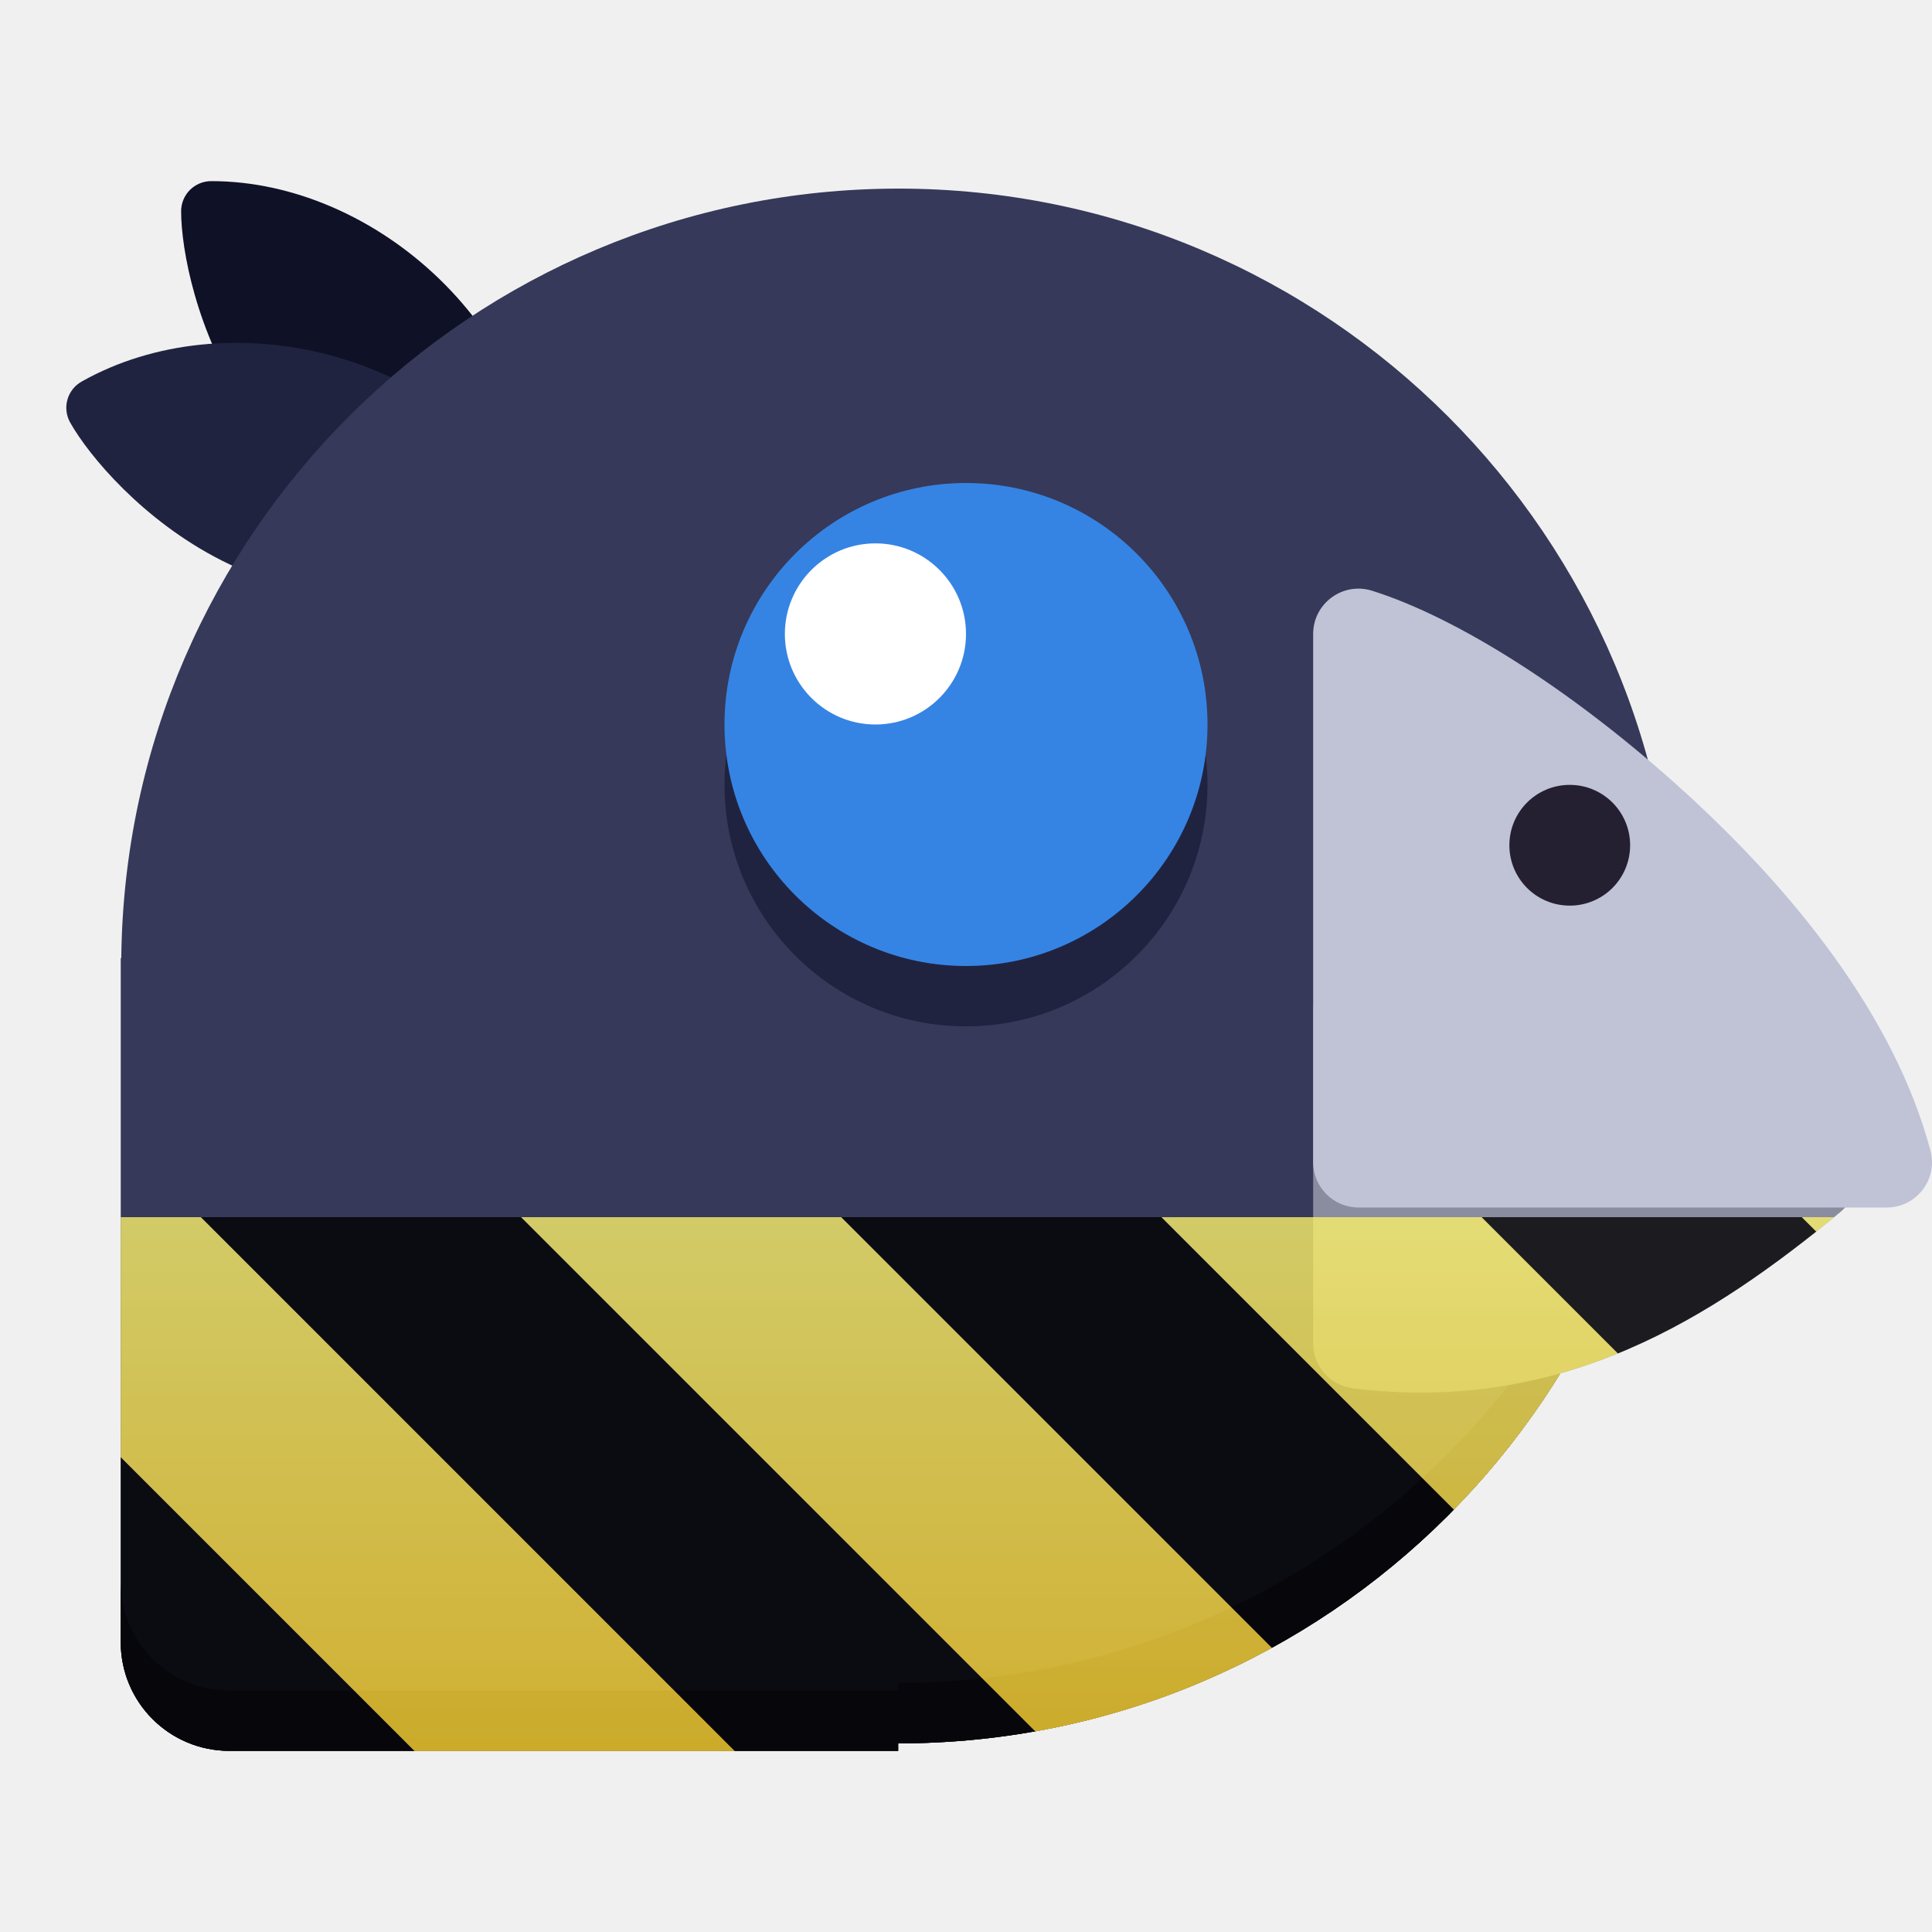
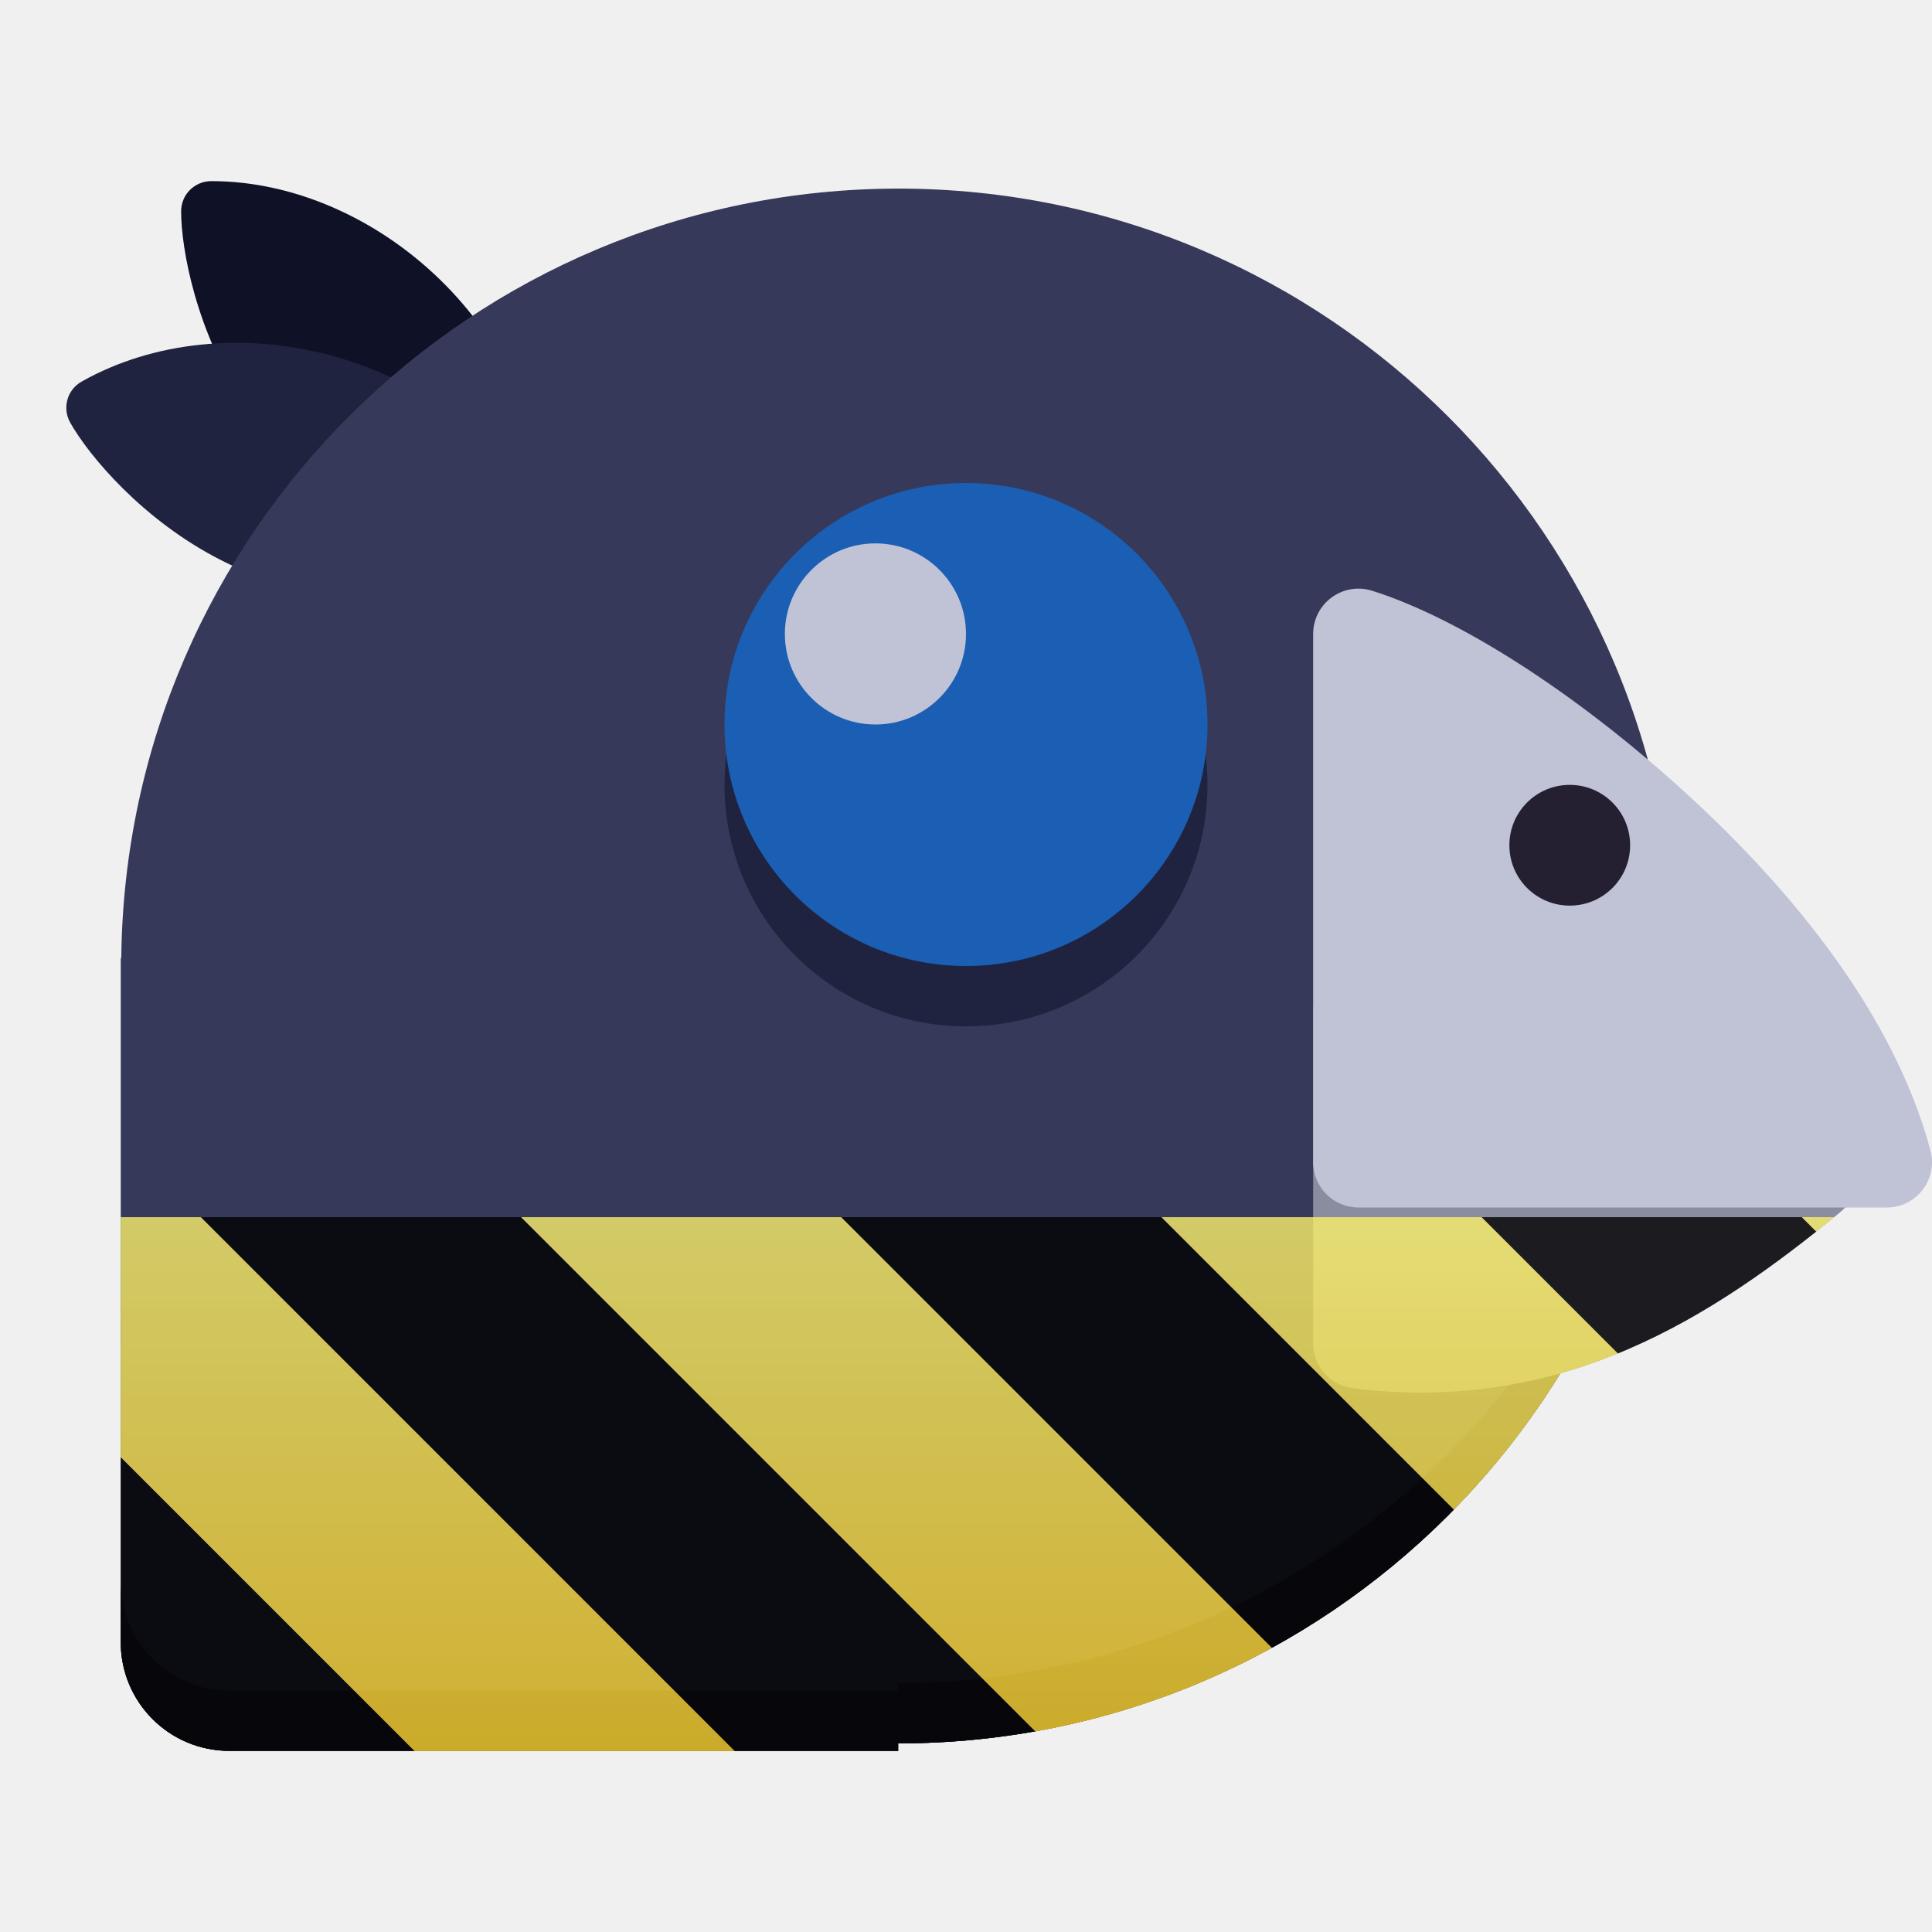
<svg xmlns="http://www.w3.org/2000/svg" height="128px" viewBox="0 0 128 128" width="128px">
  <clipPath id="a">
    <rect height="128" width="128" />
  </clipPath>
  <clipPath id="b">
    <rect height="128" width="128" />
  </clipPath>
  <filter id="c" height="100%" width="100%" x="0%" y="0%">
    <feColorMatrix in="SourceGraphic" type="matrix" values="0 0 0 0 1 0 0 0 0 1 0 0 0 0 1 0 0 0 1 0" />
  </filter>
  <mask id="d">
    <g clip-path="url(#b)" filter="url(#c)">
      <g clip-path="url(#a)">
        <path d="m 14 12 c 11 0 22 10 22 22 c 0 1.109 -0.891 2 -2 2 c -18 0 -22 -17 -22 -22 c 0 -1.109 0.891 -2 2 -2 z m 0 0" fill="#0f1126" />
        <path d="m 5.414 25.277 c 9.582 -5.402 24.074 -2.094 29.965 8.359 c 0.547 0.965 0.207 2.18 -0.758 2.727 c -15.684 8.836 -27.516 -4.008 -29.969 -8.363 c -0.543 -0.965 -0.207 -2.18 0.762 -2.723 z m 0 0" fill="#202340" />
        <path d="m 59.504 12.496 c -28.227 0.02 -51.18 22.758 -51.469 50.984 c -0.012 -0.008 -0.023 -0.012 -0.035 -0.016 v 45.328 c 0 3.992 3.215 7.207 7.207 7.207 h 44.297 v -0.496 c 28.445 0 51.504 -23.059 51.504 -51.504 s -23.059 -51.504 -51.504 -51.504 z m 0 0" fill="#363959" />
        <path d="m 80 52 c 0 8.836 -7.164 16 -16 16 s -16 -7.164 -16 -16 s 7.164 -16 16 -16 s 16 7.164 16 16 z m 0 0" fill="#202340" />
-         <path d="m 80 48 c 0 8.836 -7.164 16 -16 16 s -16 -7.164 -16 -16 s 7.164 -16 16 -16 s 16 7.164 16 16 z m 0 0" fill="#3584e4" />
-         <path d="m 64 42 c 0 3.312 -2.688 6 -6 6 s -6 -2.688 -6 -6 s 2.688 -6 6 -6 s 6 2.688 6 6 z m 0 0" fill="#ffffff" />
+         <path d="m 80 48 c 0 8.836 -7.164 16 -16 16 s -16 -7.164 -16 -16 s 7.164 -16 16 -16 s 16 7.164 16 16 z m 0 0" fill="#1a5fb4" />
+         <path d="m 64 42 c 0 3.312 -2.688 6 -6 6 s -6 -2.688 -6 -6 s 2.688 -6 6 -6 s 6 2.688 6 6 z m 0 0" fill="#c0c2d6" />
        <path d="m 110.863 62 c -1.07 27.605 -23.734 49.449 -51.359 49.504 v 0.496 h -44.297 c -3.992 0 -7.207 -3.215 -7.207 -7.207 v 4 c 0 3.992 3.215 7.207 7.207 7.207 h 44.297 v -0.496 c 28.445 0 51.504 -23.059 51.504 -51.504 c -0.035 -0.668 -0.082 -1.336 -0.145 -2 z m 0 0" fill="#241f31" />
        <path d="m 91.031 64.184 c -1.957 -0.719 -4.031 0.73 -4.031 2.816 v 22 c 0 1.516 1.129 2.789 2.629 2.977 c 13.965 1.734 23.848 -4.734 32.277 -11.656 c 1.789 -1.477 1.305 -4.336 -0.875 -5.137 z m 0 0" fill="#8a8ca0" />
        <path d="m 90.902 39.137 c -1.934 -0.605 -3.902 0.836 -3.902 2.863 v 35 c 0 1.656 1.344 3 3 3 h 35 c 1.973 0 3.41 -1.871 2.898 -3.777 c -2.395 -8.938 -9.07 -17.188 -16.324 -23.789 c -7.254 -6.602 -14.961 -11.5 -20.672 -13.297 z m 0 0" fill="#c0c2d6" />
        <path d="m 108 56 c 0 2.211 -1.789 4 -4 4 s -4 -1.789 -4 -4 s 1.789 -4 4 -4 s 4 1.789 4 4 z m 0 0" fill="#241f31" />
      </g>
    </g>
  </mask>
  <mask id="e">
    <g filter="url(#c)">
      <rect fill-opacity="0.8" height="128" width="128" />
    </g>
  </mask>
  <linearGradient id="f" gradientTransform="matrix(0 0.37 -0.98462 0 295.385 -30.36)" gradientUnits="userSpaceOnUse" x1="300" x2="428" y1="235" y2="235">
    <stop offset="0" stop-color="#f9f06b" />
    <stop offset="1" stop-color="#f5c211" />
  </linearGradient>
  <clipPath id="g">
    <rect height="128" width="128" />
  </clipPath>
  <clipPath id="h">
    <rect height="128" width="128" />
  </clipPath>
  <path d="m 14 12 c 11 0 22 10 22 22 c 0 1.109 -0.891 2 -2 2 c -18 0 -22 -17 -22 -22 c 0 -1.109 0.891 -2 2 -2 z m 0 0" fill="#0f1126" />
  <path d="m 5.414 25.277 c 9.582 -5.402 24.074 -2.094 29.965 8.359 c 0.547 0.965 0.207 2.18 -0.758 2.727 c -15.684 8.836 -27.516 -4.008 -29.969 -8.363 c -0.543 -0.965 -0.207 -2.18 0.762 -2.723 z m 0 0" fill="#202340" />
  <path d="m 59.504 12.496 c -28.227 0.02 -51.18 22.758 -51.469 50.984 c -0.012 -0.008 -0.023 -0.012 -0.035 -0.016 v 45.328 c 0 3.992 3.215 7.207 7.207 7.207 h 44.297 v -0.496 c 28.445 0 51.504 -23.059 51.504 -51.504 s -23.059 -51.504 -51.504 -51.504 z m 0 0" fill="#363959" />
  <path d="m 80 52 c 0 8.836 -7.164 16 -16 16 s -16 -7.164 -16 -16 s 7.164 -16 16 -16 s 16 7.164 16 16 z m 0 0" fill="#202340" />
-   <path d="m 80 48 c 0 8.836 -7.164 16 -16 16 s -16 -7.164 -16 -16 s 7.164 -16 16 -16 s 16 7.164 16 16 z m 0 0" fill="#3584e4" />
-   <path d="m 64 42 c 0 3.312 -2.688 6 -6 6 s -6 -2.688 -6 -6 s 2.688 -6 6 -6 s 6 2.688 6 6 z m 0 0" fill="#ffffff" />
+   <path d="m 80 48 c 0 8.836 -7.164 16 -16 16 s -16 -7.164 -16 -16 s 7.164 -16 16 -16 s 16 7.164 16 16 z m 0 0" fill="#1a5fb4" />
+   <path d="m 64 42 c 0 3.312 -2.688 6 -6 6 s -6 -2.688 -6 -6 s 2.688 -6 6 -6 s 6 2.688 6 6 z m 0 0" fill="#c0c2d6" />
  <path d="m 110.863 62 c -1.07 27.605 -23.734 49.449 -51.359 49.504 v 0.496 h -44.297 c -3.992 0 -7.207 -3.215 -7.207 -7.207 v 4 c 0 3.992 3.215 7.207 7.207 7.207 h 44.297 v -0.496 c 28.445 0 51.504 -23.059 51.504 -51.504 c -0.035 -0.668 -0.082 -1.336 -0.145 -2 z m 0 0" fill="#241f31" />
  <path d="m 91.031 64.184 c -1.957 -0.719 -4.031 0.73 -4.031 2.816 v 22 c 0 1.516 1.129 2.789 2.629 2.977 c 13.965 1.734 23.848 -4.734 32.277 -11.656 c 1.789 -1.477 1.305 -4.336 -0.875 -5.137 z m 0 0" fill="#8a8ca0" />
  <path d="m 90.902 39.137 c -1.934 -0.605 -3.902 0.836 -3.902 2.863 v 35 c 0 1.656 1.344 3 3 3 h 35 c 1.973 0 3.41 -1.871 2.898 -3.777 c -2.395 -8.938 -9.07 -17.188 -16.324 -23.789 c -7.254 -6.602 -14.961 -11.5 -20.672 -13.297 z m 0 0" fill="#c0c2d6" />
  <path d="m 108 56 c 0 2.211 -1.789 4 -4 4 s -4 -1.789 -4 -4 s 1.789 -4 4 -4 s 4 1.789 4 4 z m 0 0" fill="#241f31" />
  <g clip-path="url(#h)" mask="url(#d)">
    <g clip-path="url(#g)" mask="url(#e)">
      <path d="m 128 80.641 v 47.359 h -128 v -47.359 z m 0 0" fill="url(#f)" />
      <path d="m 13.309 80.641 l 47.355 47.359 h 21.215 l -47.359 -47.359 z m 42.422 0 l 47.363 47.359 h 21.215 l -47.363 -47.359 z m 42.43 0 l 29.84 29.84 v -21.211 l -8.629 -8.629 z m -98.16 7.906 v 21.215 l 18.238 18.238 h 21.215 z m 0 0" />
    </g>
  </g>
</svg>
